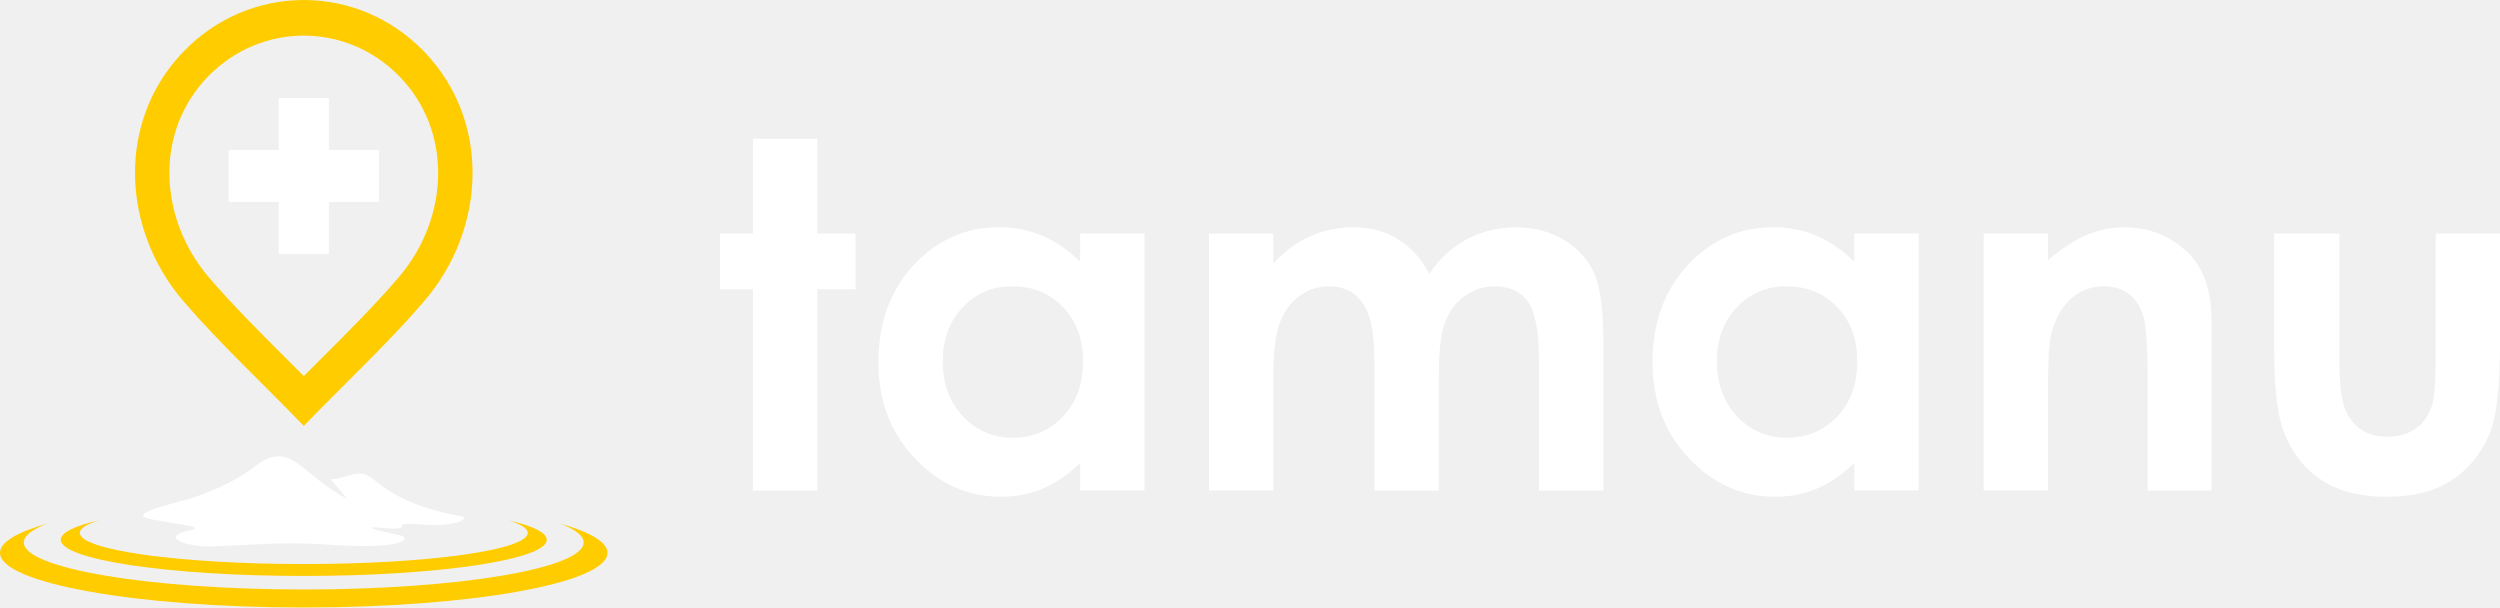
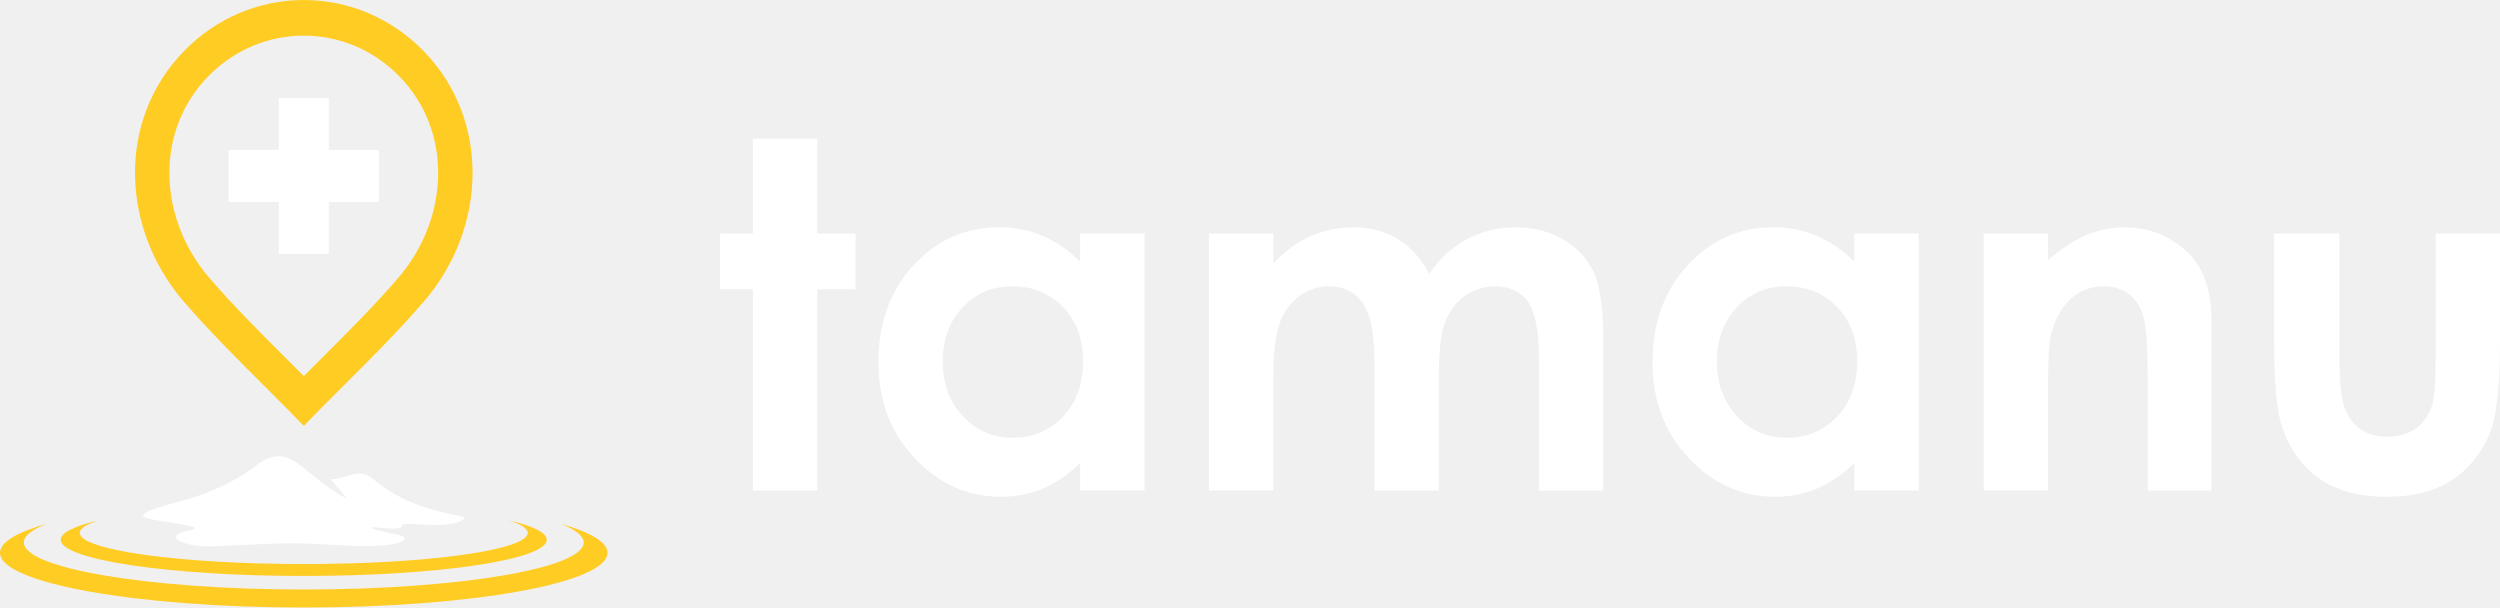
<svg xmlns="http://www.w3.org/2000/svg" fill="none" height="26" viewBox="0 0 107 26" width="107">
-   <path clip-rule="evenodd" d="m11.929 4.194h2.146v2.224h2.147v2.224h-2.147v2.224h-2.146v-2.224h-2.146v-2.224h2.146z" fill="#fff" fill-rule="evenodd" />
-   <path clip-rule="evenodd" d="m7.25 7.398c0 1.577.584 3.182 1.696 4.48.999 1.165 2.156 2.321 3.313 3.476l.743.743.743-.743c1.157-1.156 2.314-2.311 3.312-3.476 1.112-1.297 1.696-2.903 1.696-4.48 0-1.49-.53-2.959-1.639-4.108-1.135-1.176-2.624-1.765-4.113-1.765s-2.977.589-4.113 1.765c-1.109 1.149-1.639 2.618-1.639 4.108zm5.752 10.831c-1.718-1.78-3.627-3.56-5.153-5.339-2.673-3.118-2.846-7.73 0-10.678 2.846-2.949 7.46-2.949 10.307 0 2.846 2.949 2.673 7.56 0 10.678-1.526 1.78-3.436 3.559-5.154 5.339z" fill="#fc0" fill-rule="evenodd" />
-   <path clip-rule="evenodd" d="m14.867 21.352-.717-.844c.612.026 1.182-.521 1.78-.032.888.728 1.817 1.249 3.844 1.629.335.063-.185.479-1.881.336-1.426-.12.114.314-1.679.142-.623-.06-.29.09.85.313.571.112.369.629-2.734.43-2.105-.135-2.504-.059-5.268.061-.928.041-2.409-.389-.869-.711.849-.177-2.069-.366-2.069-.605 0-.246 1.437-.552 2.076-.753 1.204-.378 2.2-.95 2.65-1.31 1.599-1.277 1.97.284 4.016 1.343z" fill="#fff" fill-rule="evenodd" />
-   <path clip-rule="evenodd" d="m23.966 22.407c1.287.363 2.034.793 2.034 1.256 0 1.291-5.821 2.338-13 2.338-7.18 0-13-1.046-13-2.338 0-.462.746-.893 2.034-1.256-.652.248-1.015.523-1.015.811 0 1.111 5.364 2.012 11.981 2.012 6.617 0 11.981-.901 11.981-2.012 0-.289-.363-.563-1.015-.811z" fill="#fc0" fill-rule="evenodd" />
-   <path clip-rule="evenodd" d="m21.774 22.27c1.03.24 1.627.526 1.627.832 0 .856-4.657 1.549-10.4 1.549-5.744 0-10.401-.694-10.401-1.549 0-.306.597-.592 1.627-.832-.522.165-.812.346-.812.538 0 .737 4.292 1.333 9.586 1.333 5.294 0 9.586-.597 9.586-1.333 0-.192-.291-.373-.812-.538z" fill="#fc0" fill-rule="evenodd" />
+   <g clip-rule="evenodd" fill-rule="evenodd">
+     <path d="m11.929 4.194h2.146v2.224h2.147v2.224h-2.147v2.224h-2.146v-2.224h-2.146v-2.224h2.146z" fill="#fff" />
+     <path d="m7.25 7.398c0 1.577.584 3.182 1.696 4.48.999 1.165 2.156 2.321 3.313 3.476l.743.743.743-.743c1.157-1.156 2.314-2.311 3.312-3.476 1.112-1.297 1.696-2.903 1.696-4.48 0-1.49-.53-2.959-1.639-4.108-1.135-1.176-2.624-1.765-4.113-1.765s-2.977.589-4.113 1.765c-1.109 1.149-1.639 2.618-1.639 4.108zm5.752 10.831c-1.718-1.78-3.627-3.56-5.153-5.339-2.673-3.118-2.846-7.73 0-10.678 2.846-2.949 7.46-2.949 10.307 0 2.846 2.949 2.673 7.56 0 10.678-1.526 1.78-3.436 3.559-5.154 5.339z" fill="#ffcc24" />
+     <path d="m14.867 21.352-.717-.844c.612.026 1.182-.521 1.78-.032.888.728 1.817 1.249 3.844 1.629.335.063-.185.479-1.881.336-1.426-.12.114.314-1.679.142-.623-.06-.29.09.85.313.571.112.369.629-2.734.43-2.105-.135-2.504-.059-5.268.061-.928.041-2.409-.389-.869-.711.849-.177-2.069-.366-2.069-.605 0-.246 1.437-.552 2.076-.753 1.204-.378 2.2-.95 2.65-1.31 1.599-1.277 1.97.284 4.016 1.343z" fill="#fff" />
+     <path d="m23.966 22.407c1.287.363 2.034.793 2.034 1.256 0 1.291-5.821 2.338-13 2.338-7.18 0-13-1.046-13-2.338 0-.462.746-.893 2.034-1.256-.652.248-1.015.523-1.015.811 0 1.111 5.364 2.012 11.981 2.012 6.617 0 11.981-.901 11.981-2.012 0-.289-.363-.563-1.015-.811z" fill="#ffcc24" />
+     <path d="m21.774 22.27c1.03.24 1.627.526 1.627.832 0 .856-4.657 1.549-10.4 1.549-5.744 0-10.401-.694-10.401-1.549 0-.306.597-.592 1.627-.832-.522.165-.812.346-.812.538 0 .737 4.292 1.333 9.586 1.333 5.294 0 9.586-.597 9.586-1.333 0-.192-.291-.373-.812-.538z" fill="#ffcc24" />
+   </g>
  <g fill="#fff">
    <path d="m32.226 5.94h2.754v4.059h1.636v2.382h-1.636v8.614h-2.754v-8.614h-1.408v-2.382h1.408z" />
    <path d="m43.328 12.253c-.856 0-1.567.3-2.13.904-.566.601-.849 1.373-.849 2.316 0 .949.286 1.73.863 2.344.577.611 1.284.918 2.126.918.866 0 1.587-.3 2.157-.904.573-.601.86-1.391.86-2.368 0-.956-.287-1.729-.86-2.323-.57-.59-1.295-.886-2.168-.886zm2.903-2.258h2.754v10.996h-2.754v-1.17c-.538.511-1.081.877-1.622 1.101-.542.225-1.132.339-1.764.339-1.425 0-2.654-.549-3.693-1.65-1.039-1.098-1.557-2.464-1.557-4.097 0-1.695.504-3.083 1.509-4.166 1.004-1.08 2.223-1.622 3.659-1.622.662 0 1.28.124 1.86.37.58.244 1.114.617 1.608 1.107z" />
    <path d="m51.744 9.998h2.754v1.284c.473-.521.998-.91 1.578-1.166.576-.26 1.208-.387 1.891-.387.687 0 1.312.17 1.864.508.556.338 1.001.835 1.339 1.484.438-.649.977-1.146 1.615-1.484.639-.338 1.339-.508 2.095-.508.783 0 1.474.183 2.067.546.598.362 1.022.838 1.284 1.422.259.587.391 1.539.391 2.858v6.439h-2.754v-5.556c0-1.243-.155-2.084-.469-2.523-.314-.439-.787-.659-1.412-.659-.479 0-.907.135-1.284.403-.379.266-.663.639-.846 1.111-.182.474-.276 1.232-.276 2.282v4.942h-2.754v-5.304c0-.98-.072-1.691-.221-2.13-.145-.442-.366-.766-.656-.984-.293-.214-.649-.321-1.063-.321-.462 0-.883.135-1.26.407-.38.272-.659.653-.849 1.142-.187.49-.28 1.263-.28 2.316v4.872h-2.754z" />
    <path d="m76.462 12.253c-.856 0-1.568.3-2.13.904-.566.601-.849 1.373-.849 2.316 0 .949.286 1.73.863 2.344.575.611 1.283.918 2.126.918.867 0 1.587-.3 2.158-.904.573-.601.86-1.391.86-2.368 0-.956-.287-1.729-.86-2.323-.57-.59-1.295-.886-2.168-.886zm2.902-2.258h2.754v10.996h-2.754v-1.17c-.538.511-1.08.877-1.622 1.101-.542.225-1.131.339-1.764.339-1.425 0-2.653-.549-3.693-1.65-1.038-1.098-1.556-2.464-1.556-4.097 0-1.695.503-3.083 1.508-4.166 1.004-1.08 2.224-1.622 3.658-1.622.664 0 1.281.124 1.86.37.58.244 1.115.617 1.608 1.107z" />
    <path d="m84.901 9.998h2.754v1.132c.624-.524 1.194-.886 1.702-1.093.507-.204 1.028-.308 1.56-.308 1.09 0 2.018.38 2.778 1.139.638.649.959 1.605.959 2.869v7.257h-2.733v-4.807c0-1.311-.06-2.181-.176-2.61-.117-.431-.325-.759-.615-.984-.293-.225-.656-.338-1.084-.338-.558 0-1.038.186-1.439.559-.401.373-.677.891-.832 1.546-.079.345-.12 1.087-.12 2.23v4.403h-2.754z" />
    <path d="m97.33 9.996h2.795v5.288c0 1.029.072 1.743.214 2.143.142.401.368.711.683.936.315.22.704.331 1.164.331.459 0 .852-.111 1.173-.328.321-.217.559-.538.714-.963.115-.317.173-.994.173-2.029v-5.378h2.754v4.653c0 1.919-.151 3.231-.455 3.938-.369.863-.919 1.522-1.639 1.984-.722.46-1.64.691-2.752.691-1.208 0-2.18-.27-2.927-.808-.745-.538-1.27-1.288-1.573-2.25-.217-.666-.324-1.877-.324-3.634z" />
  </g>
</svg>
